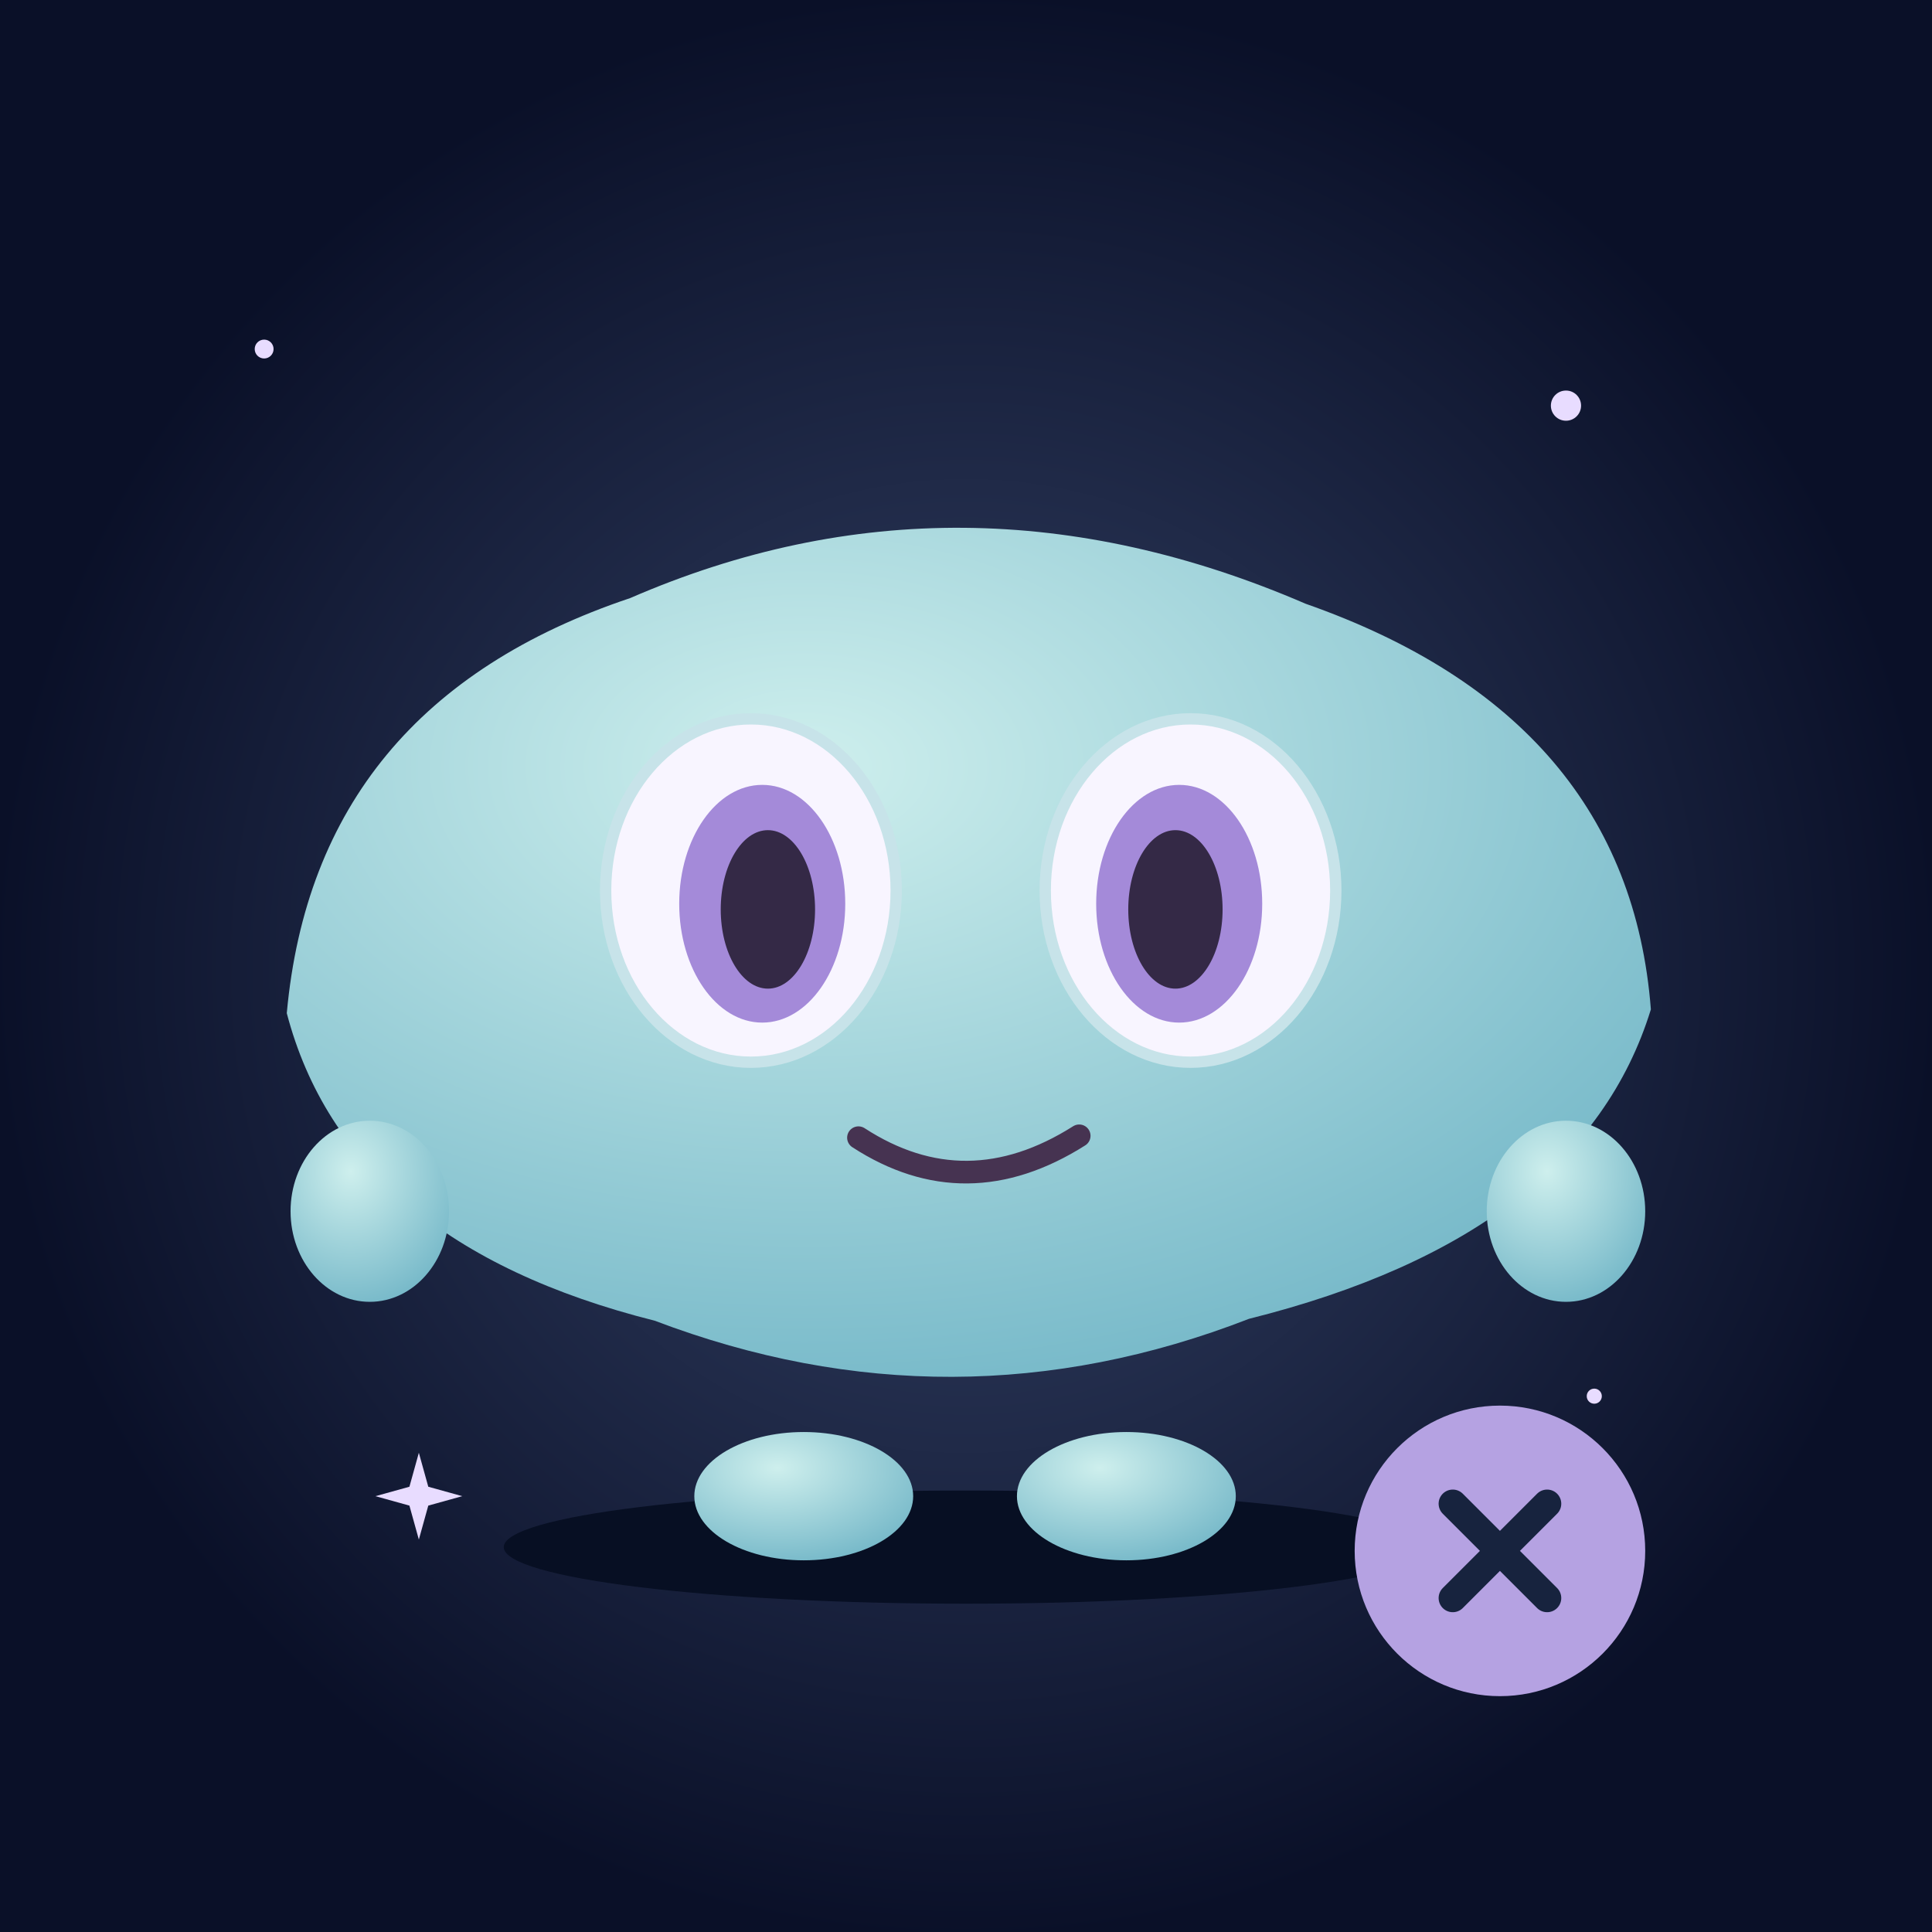
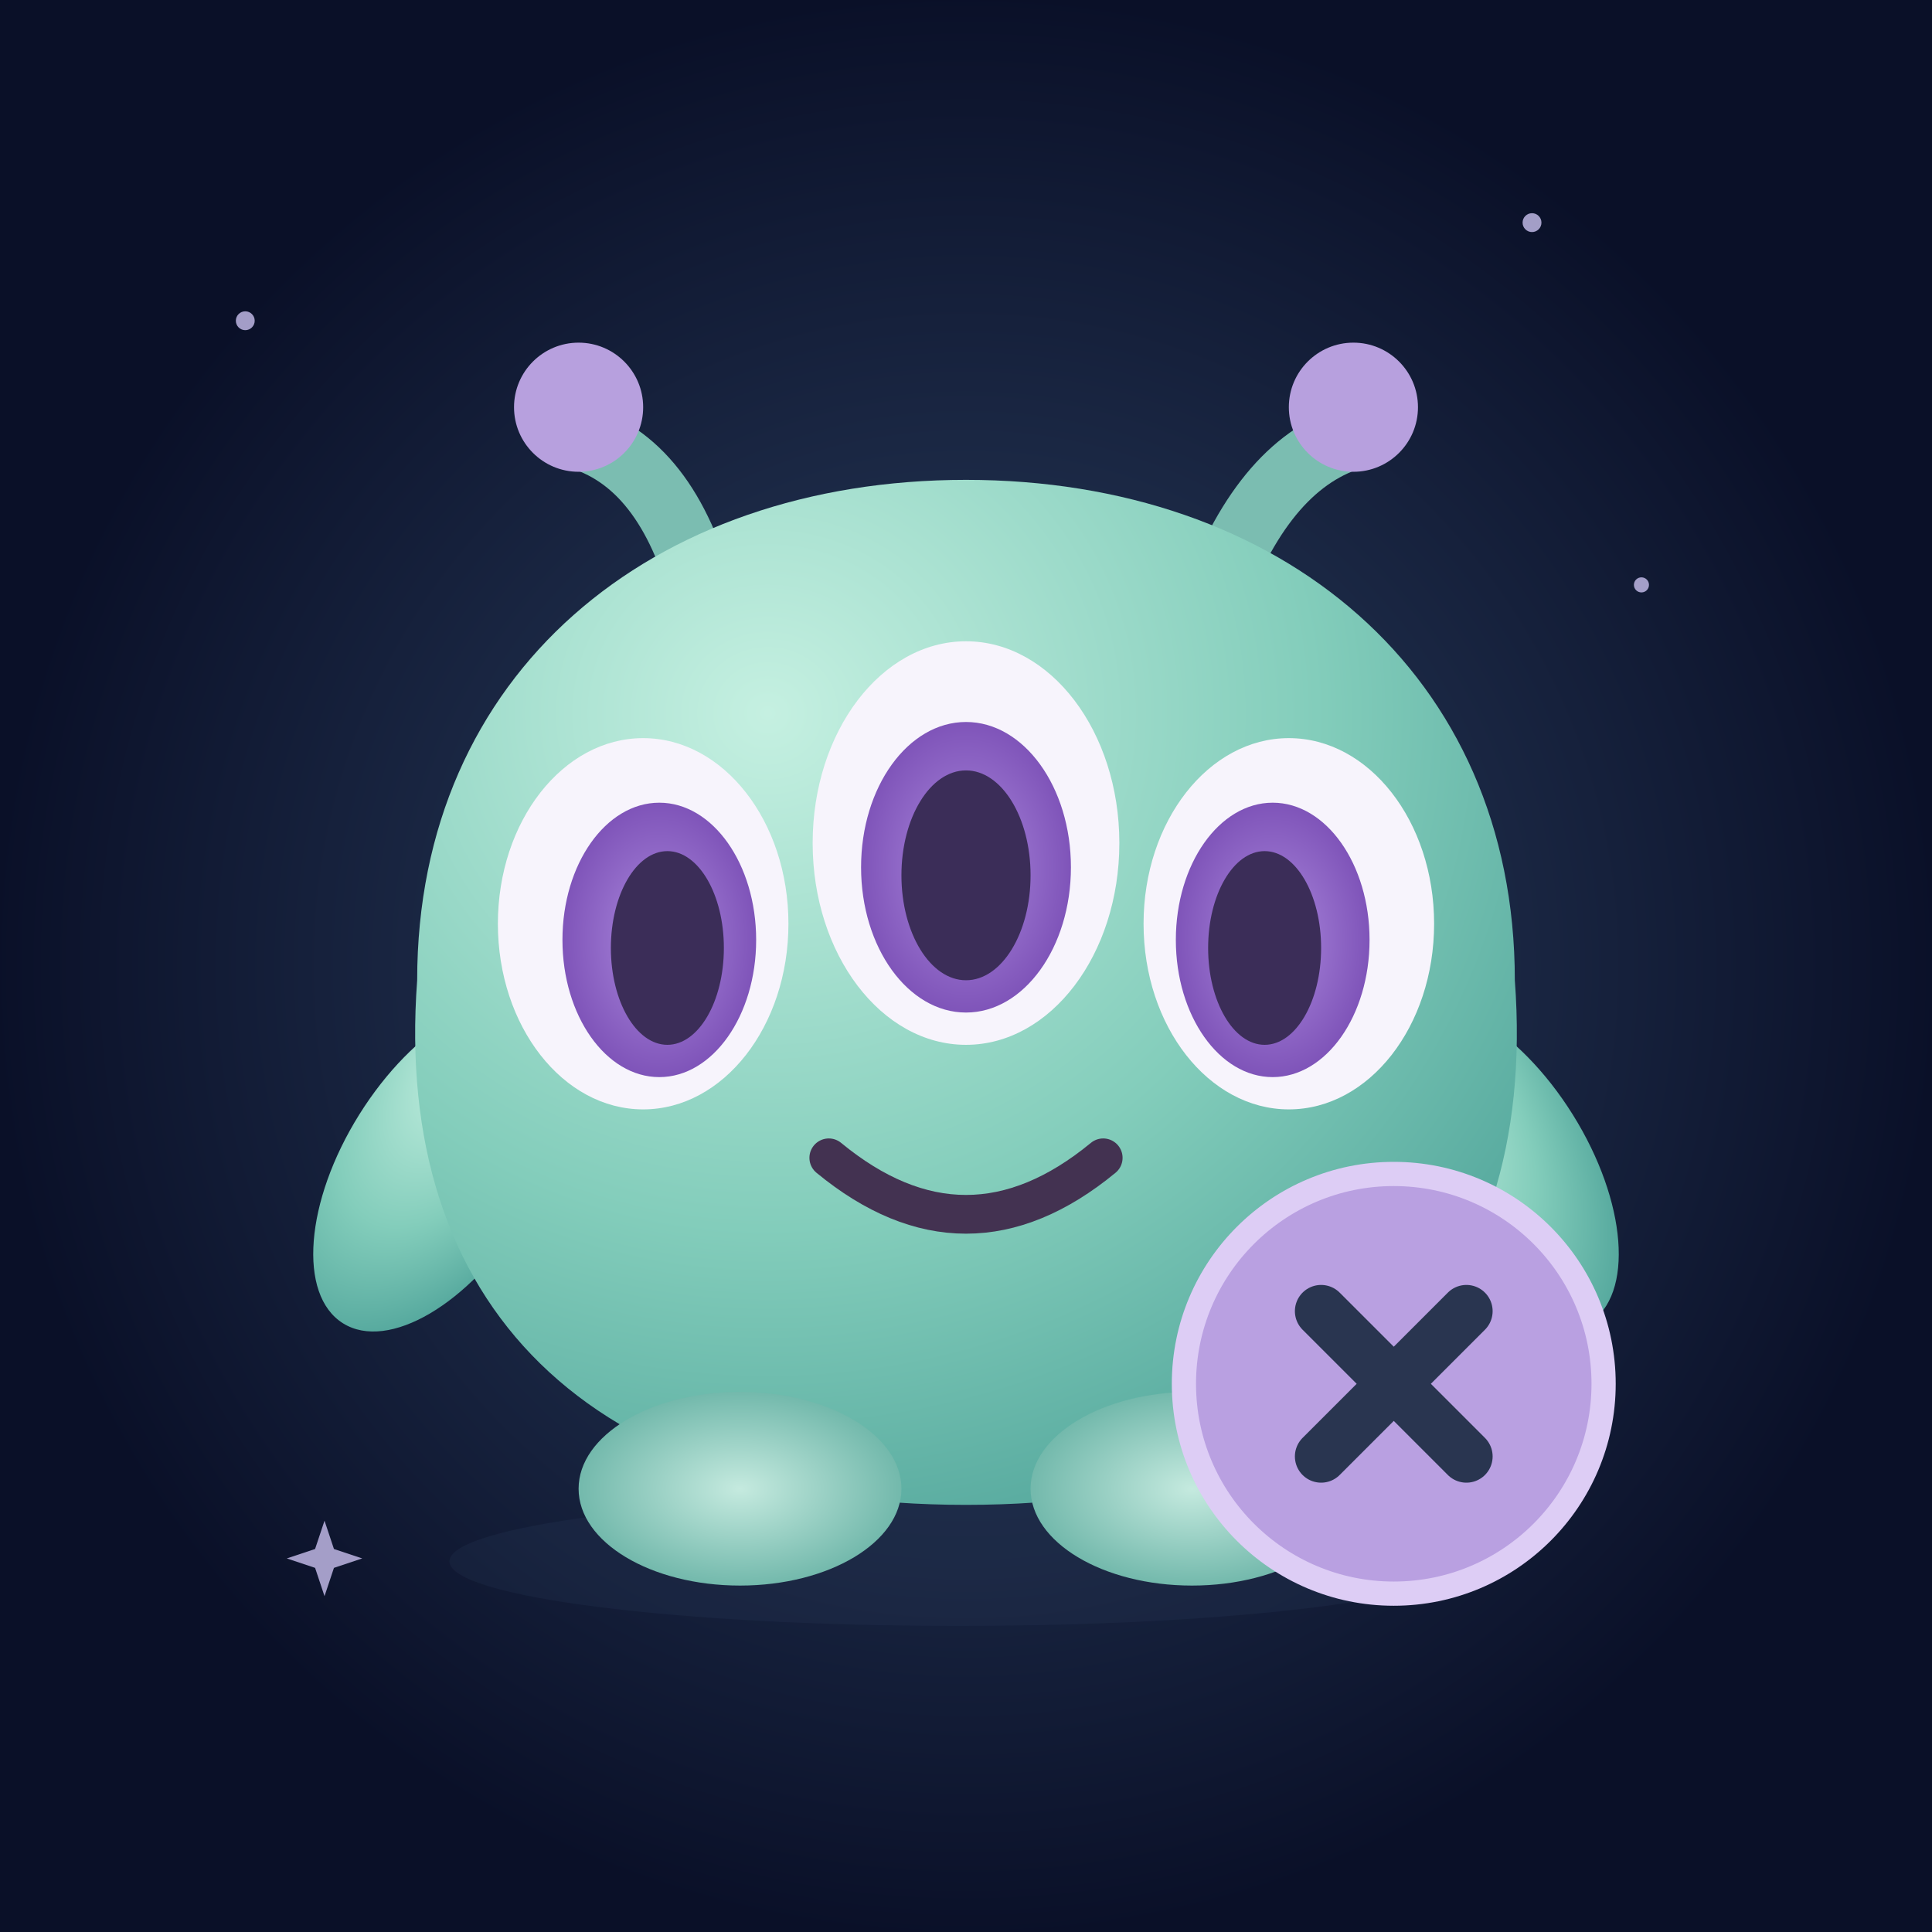
<svg xmlns="http://www.w3.org/2000/svg" width="1024" height="1024" viewBox="0 0 1024 1024">
  <defs>
    <radialGradient id="sky">
-       <stop stop-color="#354367" />
+       <stop stop-color="#2d4263" />
      <stop offset="1" stop-color="#0a1028" />
-     </radialGradient>
-     <radialGradient id="skin" cx=".38" cy=".28" r=".8">
-       <stop stop-color="#ceefed" />
-       <stop offset="1" stop-color="#72b6c7" />
    </radialGradient>
  </defs>
  <rect width="1024" height="1024" fill="url(#sky)" />
-   <g fill="#e8dcff">
-     <circle cx="140" cy="185" r="5" />
-     <circle cx="830" cy="215" r="8" />
-     <circle cx="845" cy="740" r="4" />
-     <path d="m222 770 5 18 18 5-18 5-5 18-5-18-18-5 18-5z" />
+   <g fill="#c9c0ef" opacity=".8">
+     <circle cx="130" cy="170" r="5" />
+     <circle cx="870" cy="310" r="4" />
+     <circle cx="812" cy="118" r="5" />
+     <path d="m172 806 5 15 15 5-15 5-5 15-5-15-15-5 15-5z" />
  </g>
-   <ellipse cx="512" cy="820" rx="245" ry="30" fill="#070f23" />
-   <g fill="url(#skin)">
-     <ellipse cx="426" cy="793" rx="58" ry="34" />
-     <ellipse cx="597" cy="793" rx="58" ry="34" />
-     <path d="M152 537Q167 373 334 317Q509 241 692 320Q863 380 875 535Q838 655 662 699Q505 760 347 700Q184 659 152 537Z" />
-     <ellipse cx="196" cy="642" rx="42" ry="48" />
-     <ellipse cx="830" cy="642" rx="42" ry="48" />
-   </g>
-   <g fill="#f8f5ff" stroke="#c7e3e9" stroke-width="6">
-     <ellipse cx="398" cy="472" rx="77" ry="91" />
-     <ellipse cx="631" cy="472" rx="77" ry="91" />
-   </g>
-   <g fill="#a48ad9">
-     <ellipse cx="404" cy="479" rx="44" ry="63" />
-     <ellipse cx="625" cy="479" rx="44" ry="63" />
-   </g>
-   <g fill="#342946">
-     <ellipse cx="407" cy="482" rx="25" ry="42" />
-     <ellipse cx="623" cy="482" rx="25" ry="42" />
-   </g>
-   <path d="M455 603Q512 640 572 602" fill="none" stroke="#463351" stroke-width="12" stroke-linecap="round" />
-   <circle cx="795" cy="822" r="77" fill="#b5a2e2" />
-   <path d="m770 797 50 50m0-50-50 50" stroke="#17233e" stroke-width="15" stroke-linecap="round" />
+   <svg x="127" y="126" width="770" height="770" viewBox="0 0 180 180">
+     <defs>
+       <radialGradient id="mint-skin" cx="32%" cy="23%" r="83%">
+         <stop stop-color="#c5f0e1" />
+         <stop offset=".6" stop-color="#83cdbb" />
+         <stop offset="1" stop-color="#56a99e" />
+       </radialGradient>
+       <radialGradient id="purple-iris">
+         <stop stop-color="#ac8ade" />
+         <stop offset="1" stop-color="#7f54b9" />
+       </radialGradient>
+       <radialGradient id="mint-foot">
+         <stop stop-color="#c5eadf" />
+         <stop offset="1" stop-color="#73b9ac" />
+       </radialGradient>
+     </defs>
+     <ellipse cx="89" cy="164" rx="63" ry="8" fill="#33476b" opacity=".15" />
+     <path d="M58 47Q54 29 43 25M120 47Q126 29 137 25" fill="none" stroke="#7bbdb1" stroke-width="8" stroke-linecap="round" />
+     <circle cx="42" cy="21" r="8" fill="#b7a0de" />
+     <circle cx="138" cy="21" r="8" fill="#b7a0de" />
+     <ellipse cx="25" cy="115" rx="12" ry="23" transform="rotate(32 25 115)" fill="url(#mint-skin)" />
+     <ellipse cx="155" cy="115" rx="12" ry="23" transform="rotate(-32 155 115)" fill="url(#mint-skin)" />
+     <path d="M22 92C22 54 51 30 90 30S158 54 158 92C161 132 137 157 90 157S19 132 22 92Z" fill="url(#mint-skin)" />
+     <ellipse cx="62" cy="155" rx="20" ry="12" fill="url(#mint-foot)" />
+     <ellipse cx="118" cy="155" rx="20" ry="12" fill="url(#mint-foot)" />
+     <g fill="#f7f4fc">
+       <ellipse cx="50" cy="85" rx="18" ry="23" />
+       <ellipse cx="90" cy="75" rx="19" ry="25" />
+       <ellipse cx="130" cy="85" rx="18" ry="23" />
+     </g>
+     <g fill="url(#purple-iris)">
+       <ellipse cx="52" cy="87" rx="12" ry="17" />
+       <ellipse cx="90" cy="78" rx="13" ry="18" />
+       <ellipse cx="128" cy="87" rx="12" ry="17" />
+     </g>
+     <g fill="#3b2d58">
+       <ellipse cx="53" cy="88" rx="7" ry="12" />
+       <ellipse cx="90" cy="79" rx="8" ry="13" />
+       <ellipse cx="127" cy="88" rx="7" ry="12" />
+     </g>
+     <path d="M73 114Q90 128 107 114" fill="none" stroke="#433251" stroke-width="4.8" stroke-linecap="round" />
+     <circle cx="143" cy="142" r="26" fill="#b9a0e1" stroke="#ddcdf5" stroke-width="3" />
+     <path d="m134 133 18 18m0-18-18 18" stroke="#293550" stroke-width="6.5" stroke-linecap="round" />
+   </svg>
</svg>
